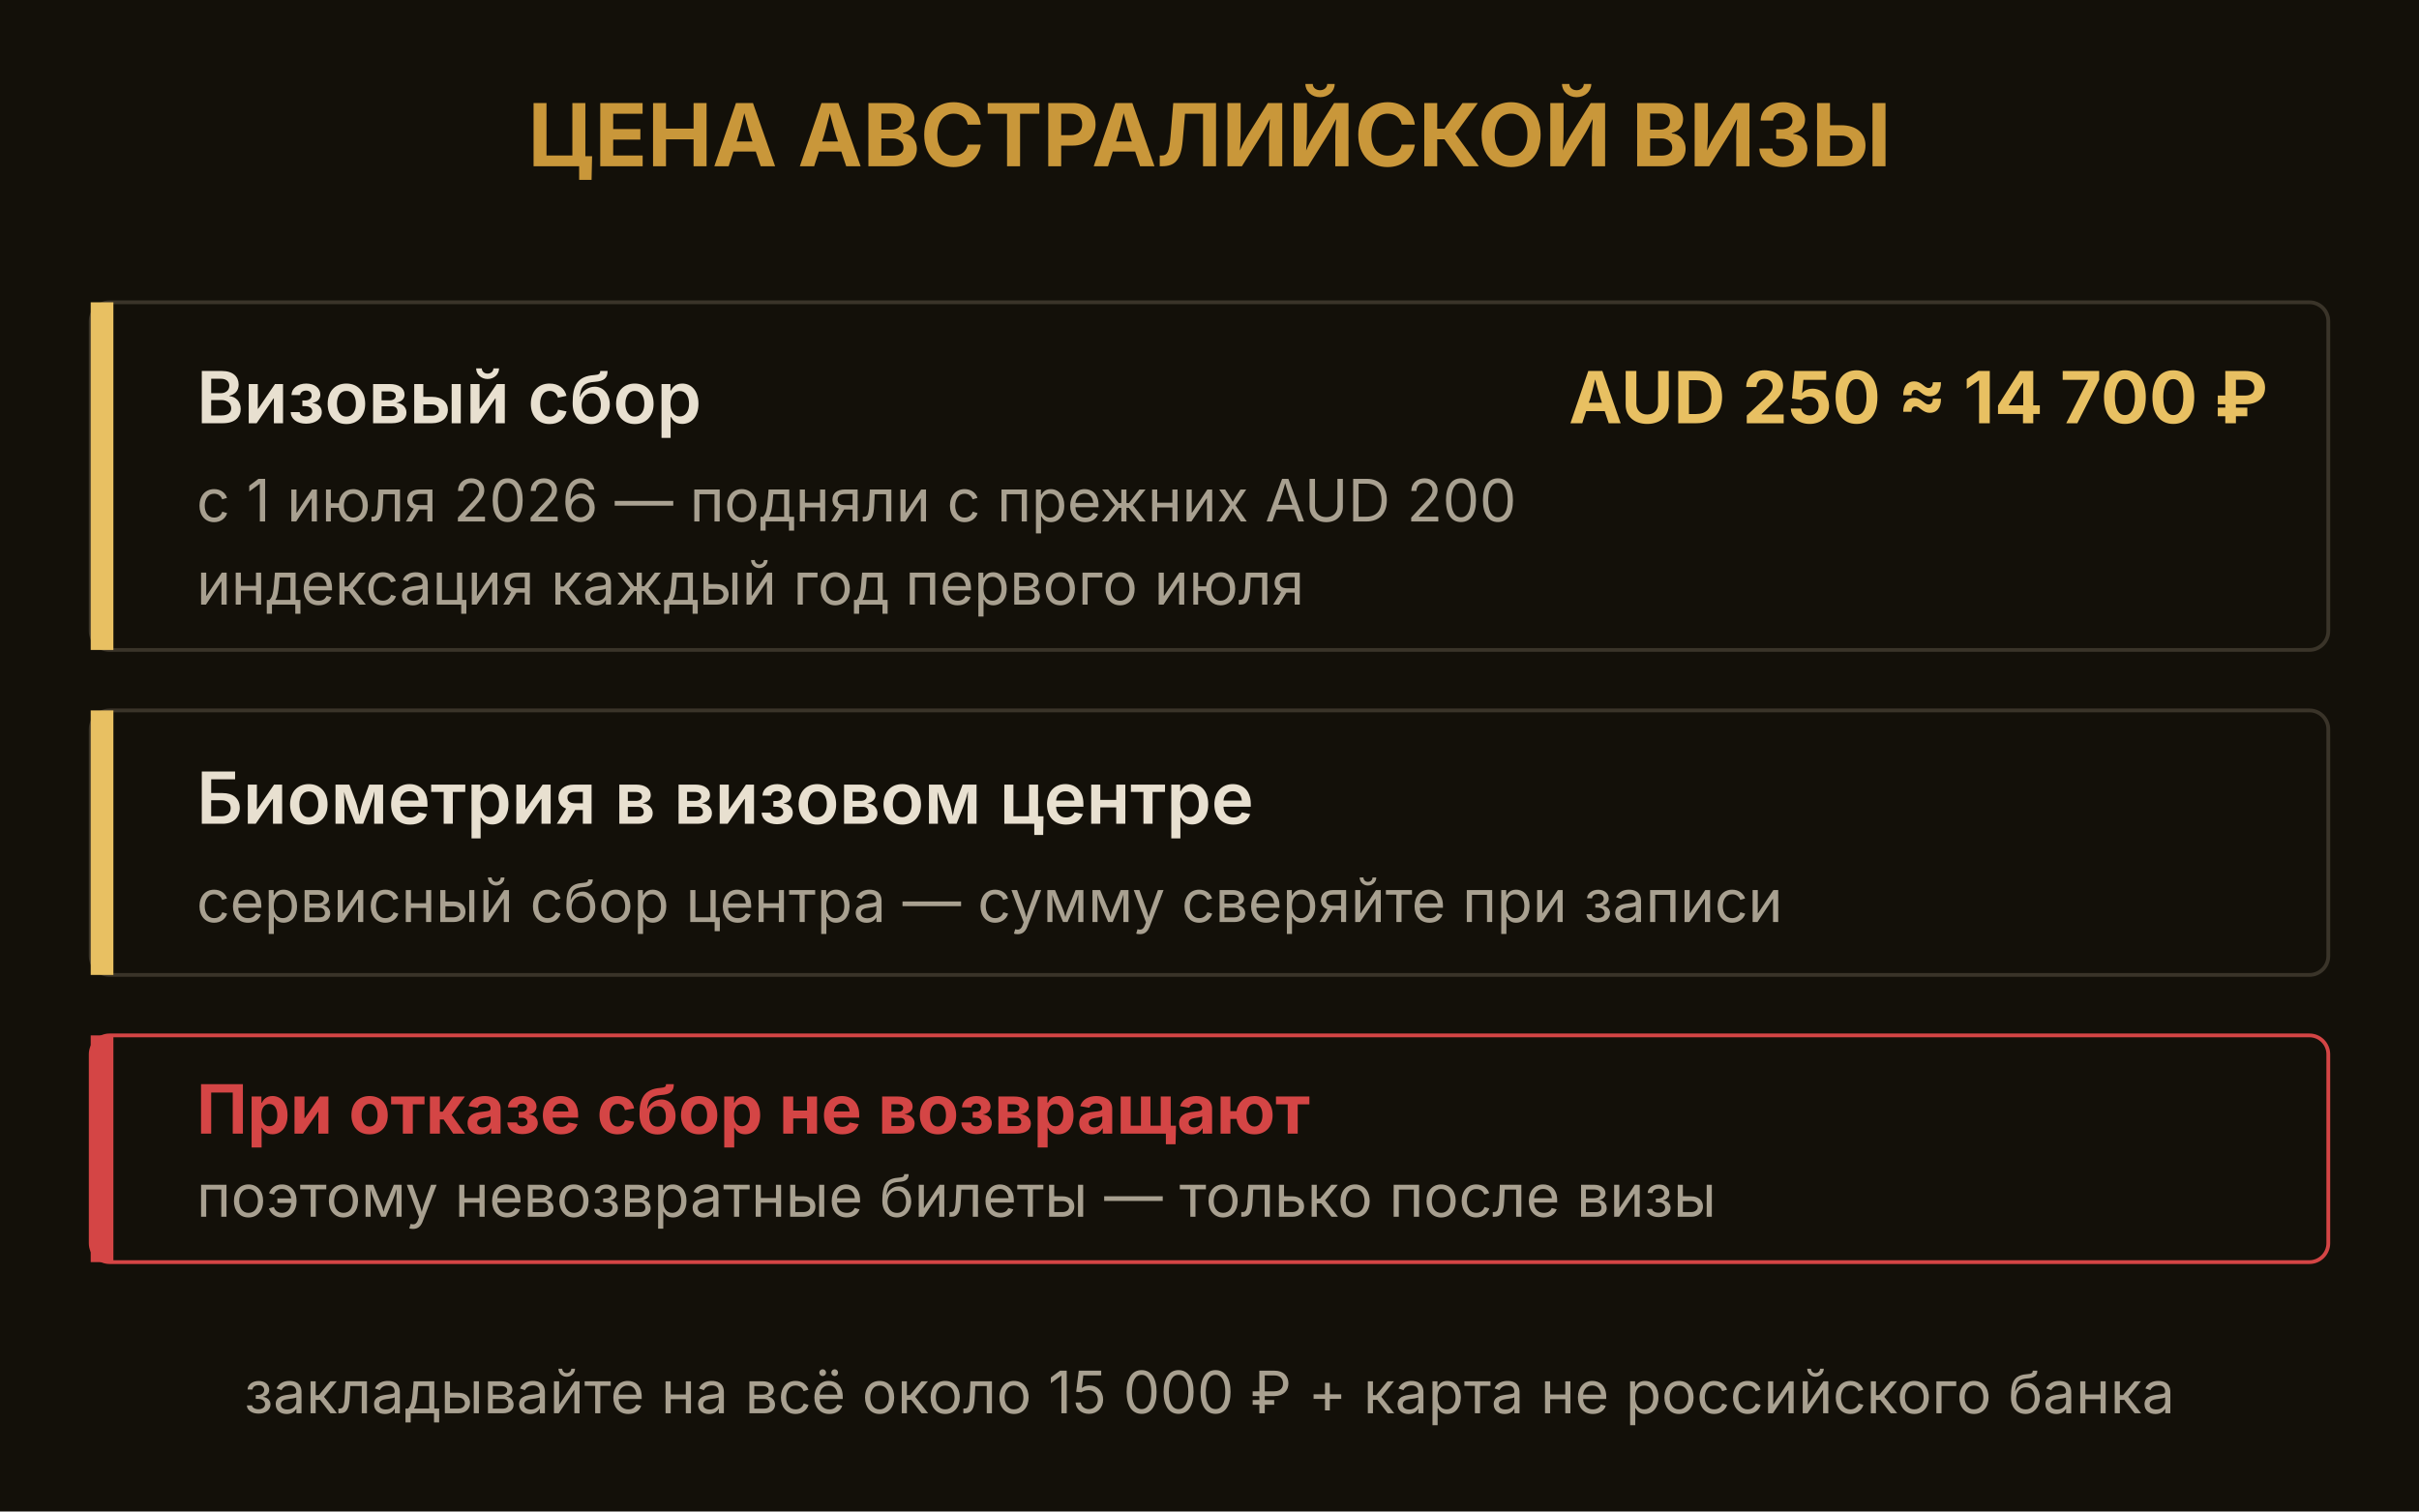
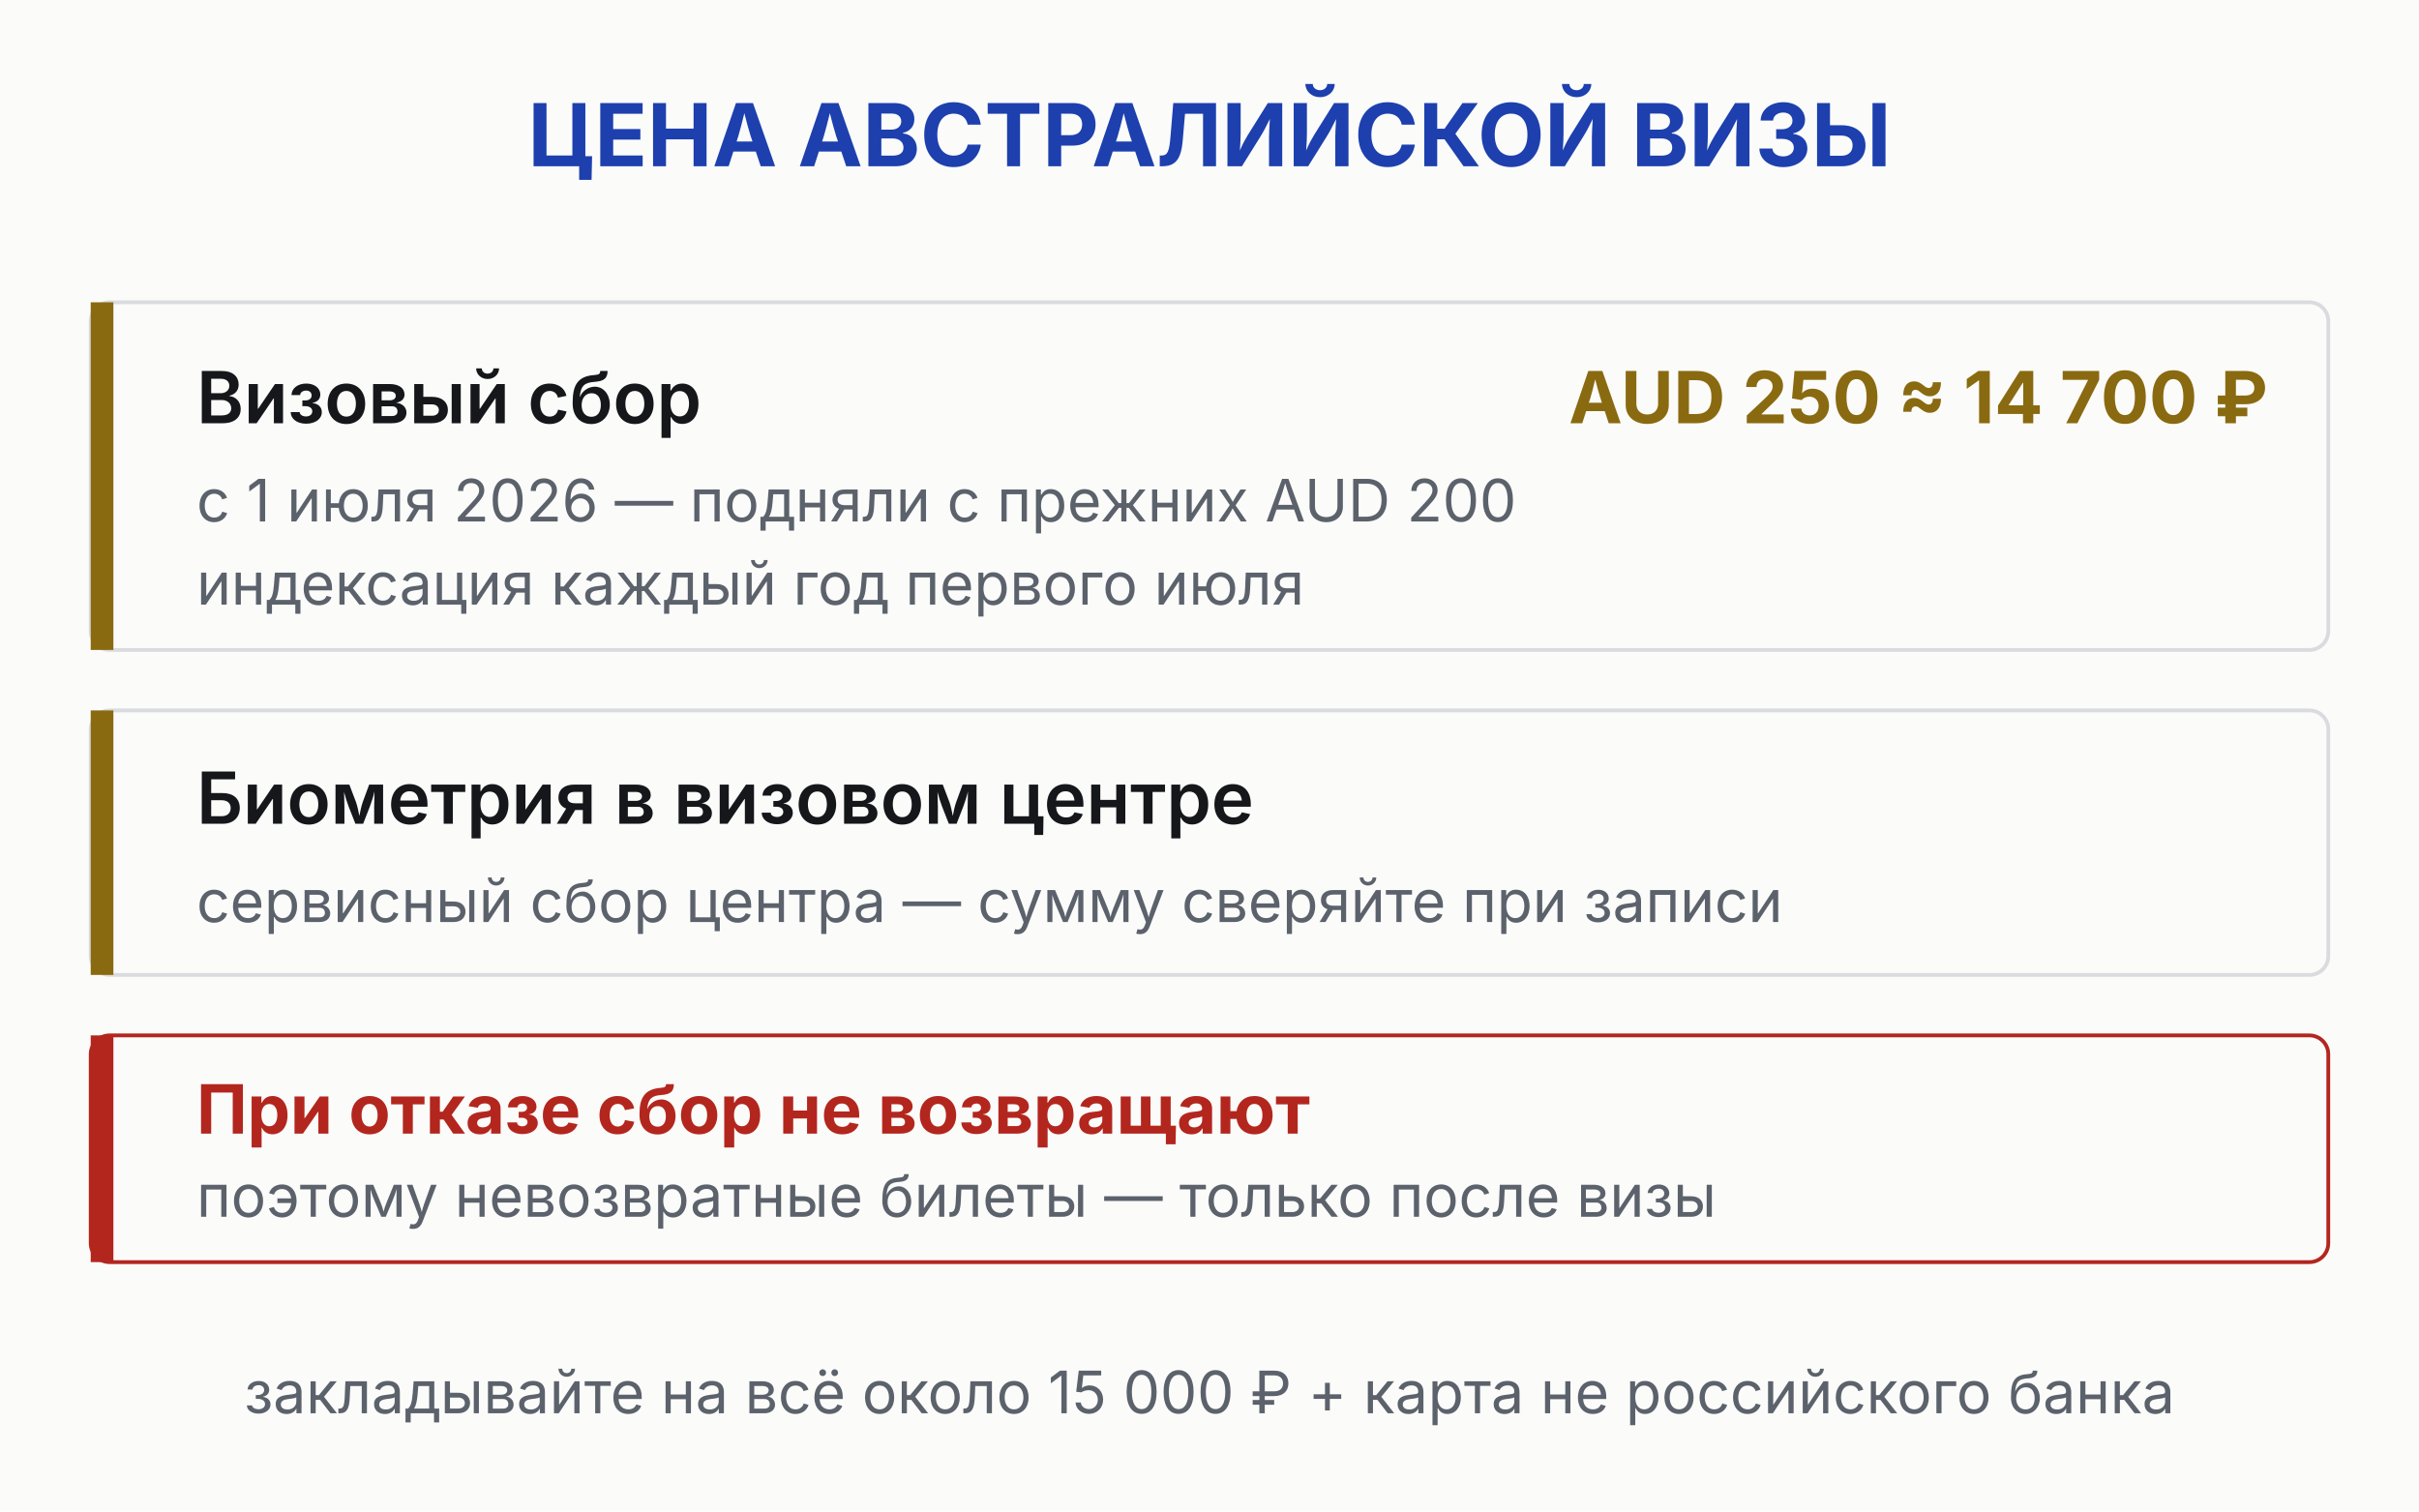
<svg xmlns="http://www.w3.org/2000/svg" viewBox="0 0 640 400" width="640" height="400" font-family="system-ui,-apple-system,sans-serif">
-   <rect width="640" height="400" fill="#131009" />
-   <text x="320" y="44" text-anchor="middle" fill="#c9973a" font-size="23" font-weight="700">ЦЕНА АВСТРАЛИЙСКОЙ ВИЗЫ</text>
-   <rect x="24" y="80" width="592" height="92" rx="5" fill="none" stroke="#3a3429" />
-   <rect x="24" y="80" width="6" height="92" fill="#e8c062" />
-   <text x="52" y="112" fill="#e8e0d0" font-size="19" font-weight="600">Визовый сбор</text>
-   <text x="600" y="112" text-anchor="end" fill="#e8c062" font-size="19" font-weight="700">AUD 250 ≈ 14 700 ₽</text>
-   <text x="52" y="138" fill="#a8a090" font-size="15.5">с 1 июля 2026 — подняли с прежних AUD 200</text>
-   <text x="52" y="160" fill="#a8a090" font-size="15.5">индексация каждый год первого июля</text>
-   <rect x="24" y="188" width="592" height="70" rx="5" fill="none" stroke="#3a3429" />
-   <rect x="24" y="188" width="6" height="70" fill="#e8c062" />
-   <text x="52" y="218" fill="#e8e0d0" font-size="19" font-weight="600">Биометрия в визовом центре</text>
-   <text x="52" y="244" fill="#a8a090" font-size="15.5">сервисный сбор центра — сумму сверяйте при записи</text>
-   <rect x="24" y="274" width="592" height="60" rx="5" fill="none" stroke="#d44545" />
-   <rect x="24" y="274" width="6" height="60" fill="#d44545" />
-   <text x="52" y="300" fill="#d44545" font-size="18" font-weight="700">При отказе сбор не возвращают</text>
-   <text x="52" y="322" fill="#a8a090" font-size="15.5">поэтому невозвратные билеты — только после визы</text>
-   <text x="320" y="374" text-anchor="middle" fill="#a8a090" font-size="15.5">закладывайте на всё около 15 000 ₽ + карта не российского банка</text>
+   <rect width="640" height="400" fill="#fbfbfa" />
+   <text x="320" y="44" text-anchor="middle" fill="#1d40ae" font-size="23" font-weight="700">ЦЕНА АВСТРАЛИЙСКОЙ ВИЗЫ</text>
+   <rect x="24" y="80" width="592" height="92" rx="5" fill="none" stroke="#d9dbde" />
+   <rect x="24" y="80" width="6" height="92" fill="#8a6a10" />
+   <text x="52" y="112" fill="#15171a" font-size="19" font-weight="600">Визовый сбор</text>
+   <text x="600" y="112" text-anchor="end" fill="#8a6a10" font-size="19" font-weight="700">AUD 250 ≈ 14 700 ₽</text>
+   <text x="52" y="138" fill="#5c626b" font-size="15.5">с 1 июля 2026 — подняли с прежних AUD 200</text>
+   <text x="52" y="160" fill="#5c626b" font-size="15.5">индексация каждый год первого июля</text>
+   <rect x="24" y="188" width="592" height="70" rx="5" fill="none" stroke="#d9dbde" />
+   <rect x="24" y="188" width="6" height="70" fill="#8a6a10" />
+   <text x="52" y="218" fill="#15171a" font-size="19" font-weight="600">Биометрия в визовом центре</text>
+   <text x="52" y="244" fill="#5c626b" font-size="15.5">сервисный сбор центра — сумму сверяйте при записи</text>
+   <rect x="24" y="274" width="592" height="60" rx="5" fill="none" stroke="#b3261e" />
+   <rect x="24" y="274" width="6" height="60" fill="#b3261e" />
+   <text x="52" y="300" fill="#b3261e" font-size="18" font-weight="700">При отказе сбор не возвращают</text>
+   <text x="52" y="322" fill="#5c626b" font-size="15.5">поэтому невозвратные билеты — только после визы</text>
+   <text x="320" y="374" text-anchor="middle" fill="#5c626b" font-size="15.5">закладывайте на всё около 15 000 ₽ + карта не российского банка</text>
</svg>
